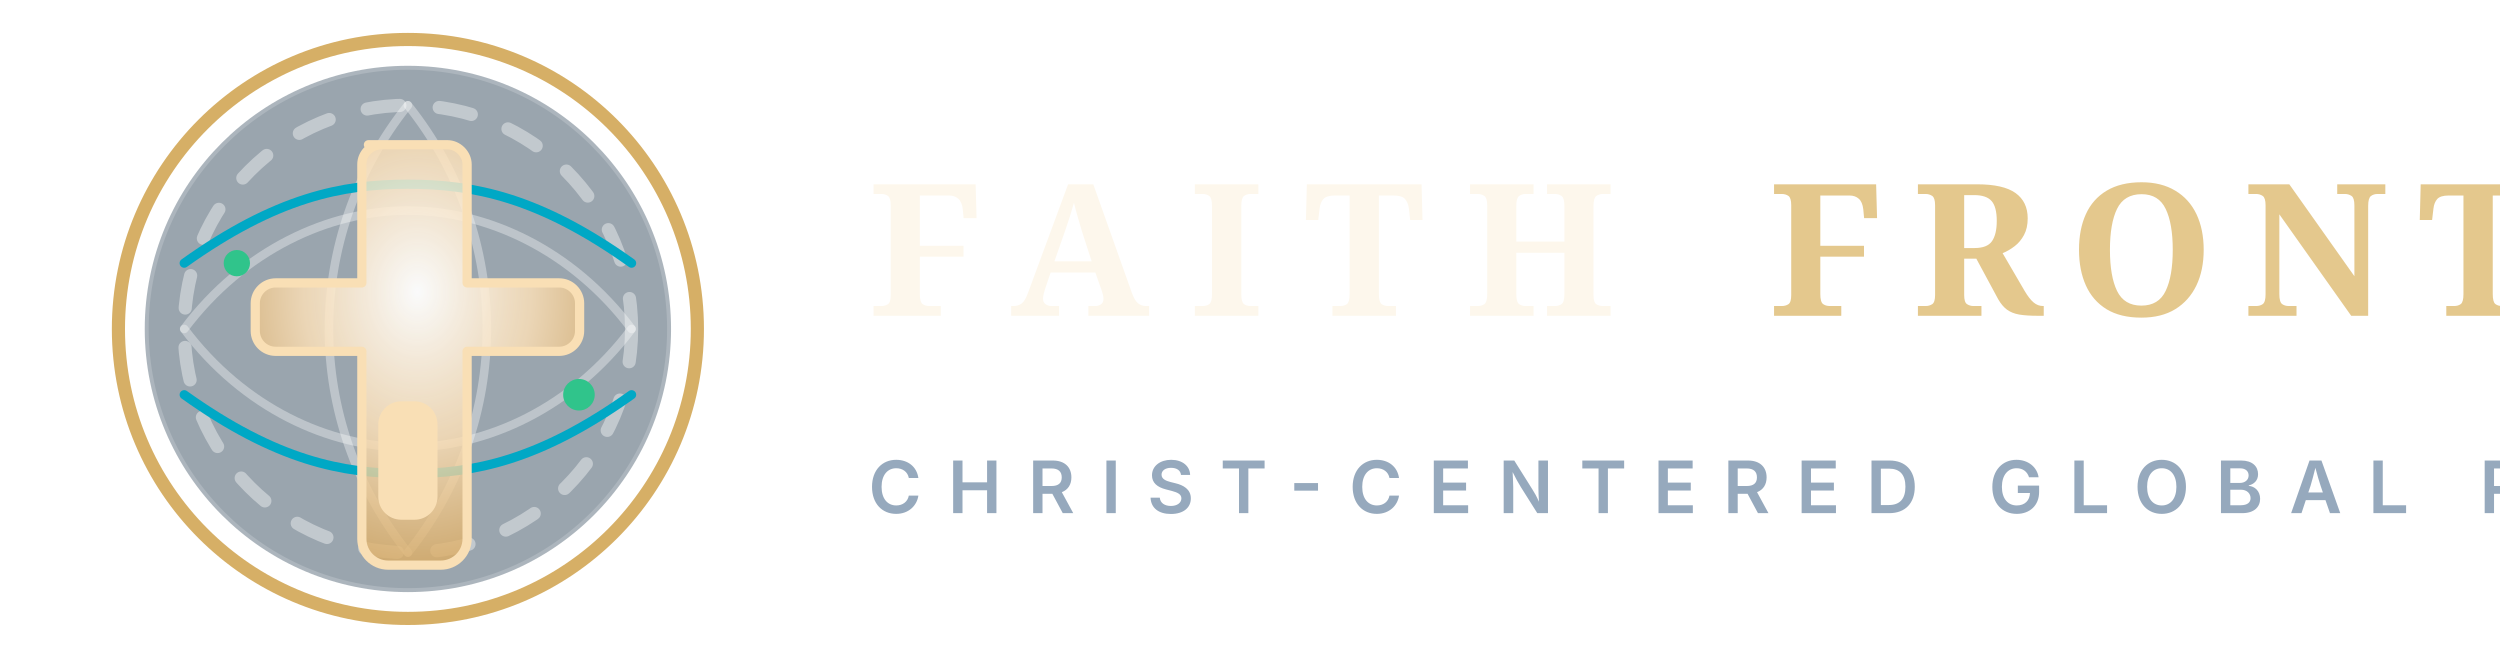
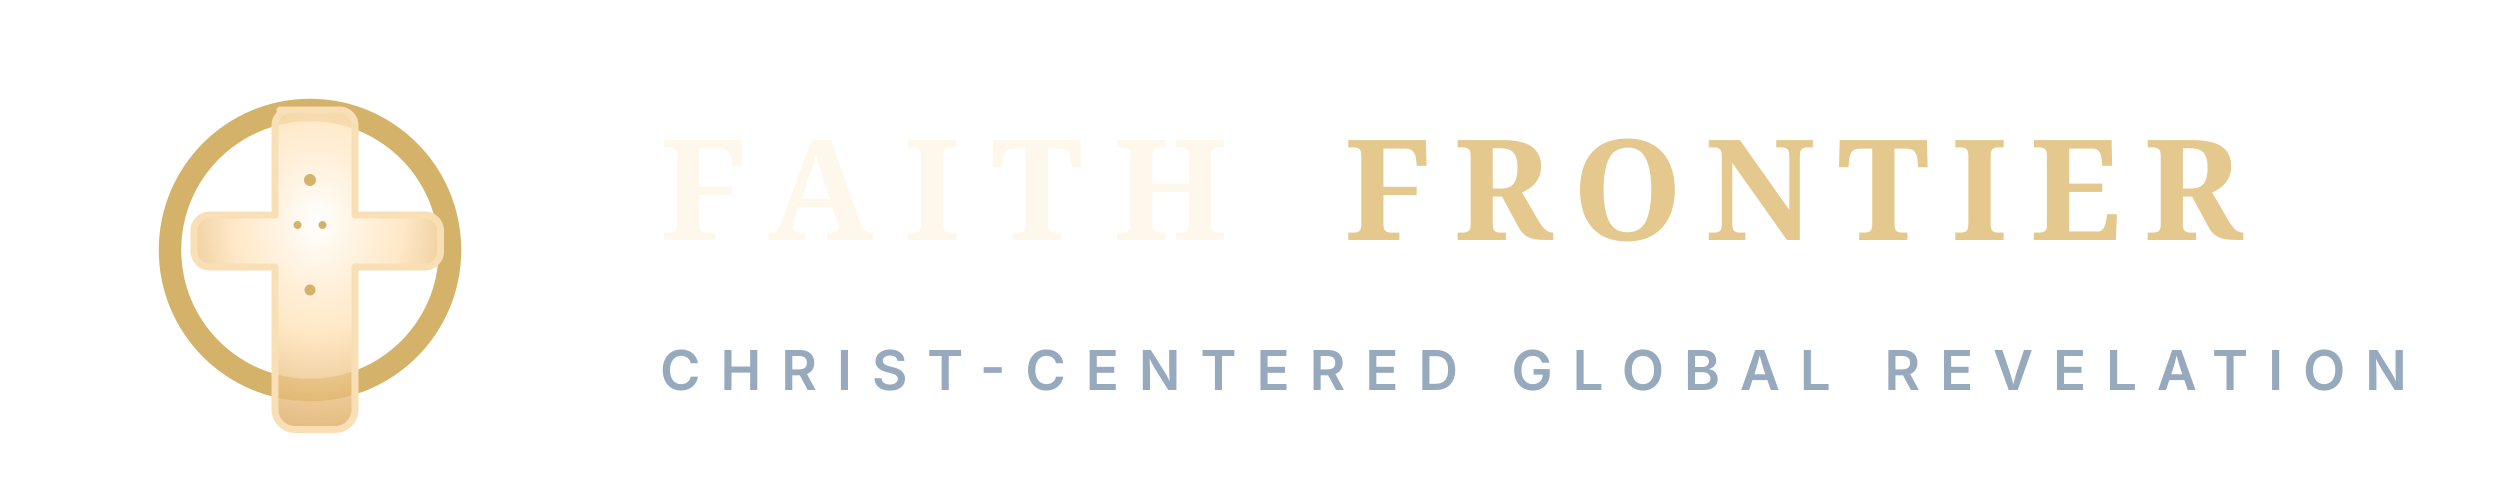
- <svg xmlns="http://www.w3.org/2000/svg" viewBox="0 0 380 100" role="img" aria-labelledby="headerLogoTitle headerLogoDesc">
+ <svg xmlns="http://www.w3.org/2000/svg" viewBox="0 0 500 100" role="img" aria-labelledby="headerLogoTitle headerLogoDesc">
  <defs>
    <style>
      .mark-ring {
        fill: none;
        stroke-width: 2;
      }
      .ring-outer { stroke: #d6af66; }
      .ring-inner {
        stroke: rgba(255,255,255,0.4);
        stroke-dasharray: 5 6;
        stroke-linecap: round;
      }
      .globe-line {
        fill: none;
        stroke: rgba(255,255,255,0.35);
        stroke-width: 1.3;
        stroke-linecap: round;
      }
      .crest-halo {
        fill: rgba(4,30,53,0.4);
        stroke: rgba(255,255,255,0.18);
        stroke-width: 1.2;
      }
      .cross-core {
        fill: url(#headerCrossGlow);
        stroke: #f9dfb5;
        stroke-width: 1.4;
        stroke-linejoin: round;
      }
      .cross-bar { fill: #f9dfb5; }
      .orbit {
        stroke: #00a8c5;
        stroke-width: 1.4;
        stroke-linecap: round;
        fill: none;
      }
      .orbit-dove { fill: #30c48b; }
      .wordmark-primary {
        font-family: 'Cinzel','Playfair Display','Libre Baskerville',serif;
        font-size: 28px;
        font-weight: 600;
        letter-spacing: 0.22em;
      }
      .logo-faith { fill: #fdf7ec; }
      .logo-frontier { fill: #e4c88d; letter-spacing: 0.16em; }
      .wordmark-subtitle {
        font-family: 'Inter','Source Sans Pro','Segoe UI',sans-serif;
        font-size: 11px;
        letter-spacing: 0.36em;
        font-weight: 600;
        text-transform: uppercase;
        fill: #96a9bd;
      }
      .subtitle-rule {
        stroke: rgba(255,255,255,0.25);
        stroke-width: 1;
      }
    </style>
    <radialGradient id="headerCrossGlow" cx="50%" cy="35%" r="70%">
      <stop offset="0%" stop-color="#ffffff" stop-opacity="0.95" />
      <stop offset="50%" stop-color="#ffe2b8" stop-opacity="0.8" />
      <stop offset="100%" stop-color="#d5a253" stop-opacity="0.8" />
    </radialGradient>
  </defs>
  <g transform="translate(12 4)">
-     <circle class="crest-halo" cx="50" cy="46" r="40" />
-     <circle class="mark-ring ring-outer" cx="50" cy="46" r="44" />
-     <circle class="mark-ring ring-inner" cx="50" cy="46" r="34" />
-     <path class="globe-line" d="M16 46c9-12 22-18 34-18s25 6 34 18" />
-     <path class="globe-line" d="M84 46c-9 12-22 18-34 18s-25-6-34-18" />
-     <path class="globe-line" d="M50 12c-8 10-12 22-12 34s4 24 12 34" />
-     <path class="globe-line" d="M50 12c8 10 12 22 12 34s-4 24-12 34" />
-     <path class="orbit" d="M16 36c14-10 24-12 34-12s20 2 34 12" />
-     <path class="orbit" d="M16 56c14 10 24 12 34 12s20-2 34-12" />
-     <circle class="orbit-dove" cx="24" cy="36" r="2" />
-     <circle class="orbit-dove" cx="76" cy="56" r="2.4" />
-     <path class="cross-core" d="M44 18h12c1.6 0 3 1.4 3 3v18h14c1.7 0 3.1 1.4 3.1 3.1v4.2c0 1.7-1.4 3.1-3.1 3.1H59v28.5a4 4 0 0 1-4 4H47a4 4 0 0 1-4-4V49.4H29.9a3.1 3.1 0 0 1-3.1-3.1v-4.2c0-1.7 1.4-3.1 3.1-3.1H43V21a3 3 0 0 1 3-3Z" />
-     <rect class="cross-bar" x="45.5" y="57" width="9" height="18" rx="3.5" />
+     <circle cx="50" cy="46" r="28" fill="none" stroke="#d4b26a" stroke-width="4.5" />
+     <g>
+       <path class="cross-core" d="M44 18h12c1.6 0 3 1.4 3 3v18h14c1.7 0 3.1 1.4 3.1 3.1v4.2c0 1.7-1.4 3.1-3.1 3.1H59v28.5a4 4 0 0 1-4 4H47a4 4 0 0 1-4-4V49.4H29.9a3.1 3.1 0 0 1-3.1-3.1v-4.2c0-1.7 1.4-3.1 3.1-3.1H43V21a3 3 0 0 1 3-3Z" />
+       <circle cx="50" cy="32" r="1.2" fill="#d4b26a" />
+       <circle cx="50" cy="54" r="1.1" fill="#d4b26a" />
+       <circle cx="47.5" cy="41" r="0.8" fill="#d4b26a" />
+       <circle cx="52.5" cy="41" r="0.8" fill="#d4b26a" />
+     </g>
  </g>
  <g transform="translate(132 0)">
    <text class="wordmark-primary" x="0" y="48">
      <tspan class="logo-faith">FAITH</tspan>
      <tspan class="logo-frontier" dx="16">FRONTIER</tspan>
    </text>
    <line class="subtitle-rule" x1="0" y1="58" x2="190" y2="58" />
    <text class="wordmark-subtitle" x="0" y="78">CHRIST-CENTERED GLOBAL REVELATION</text>
  </g>
</svg>
